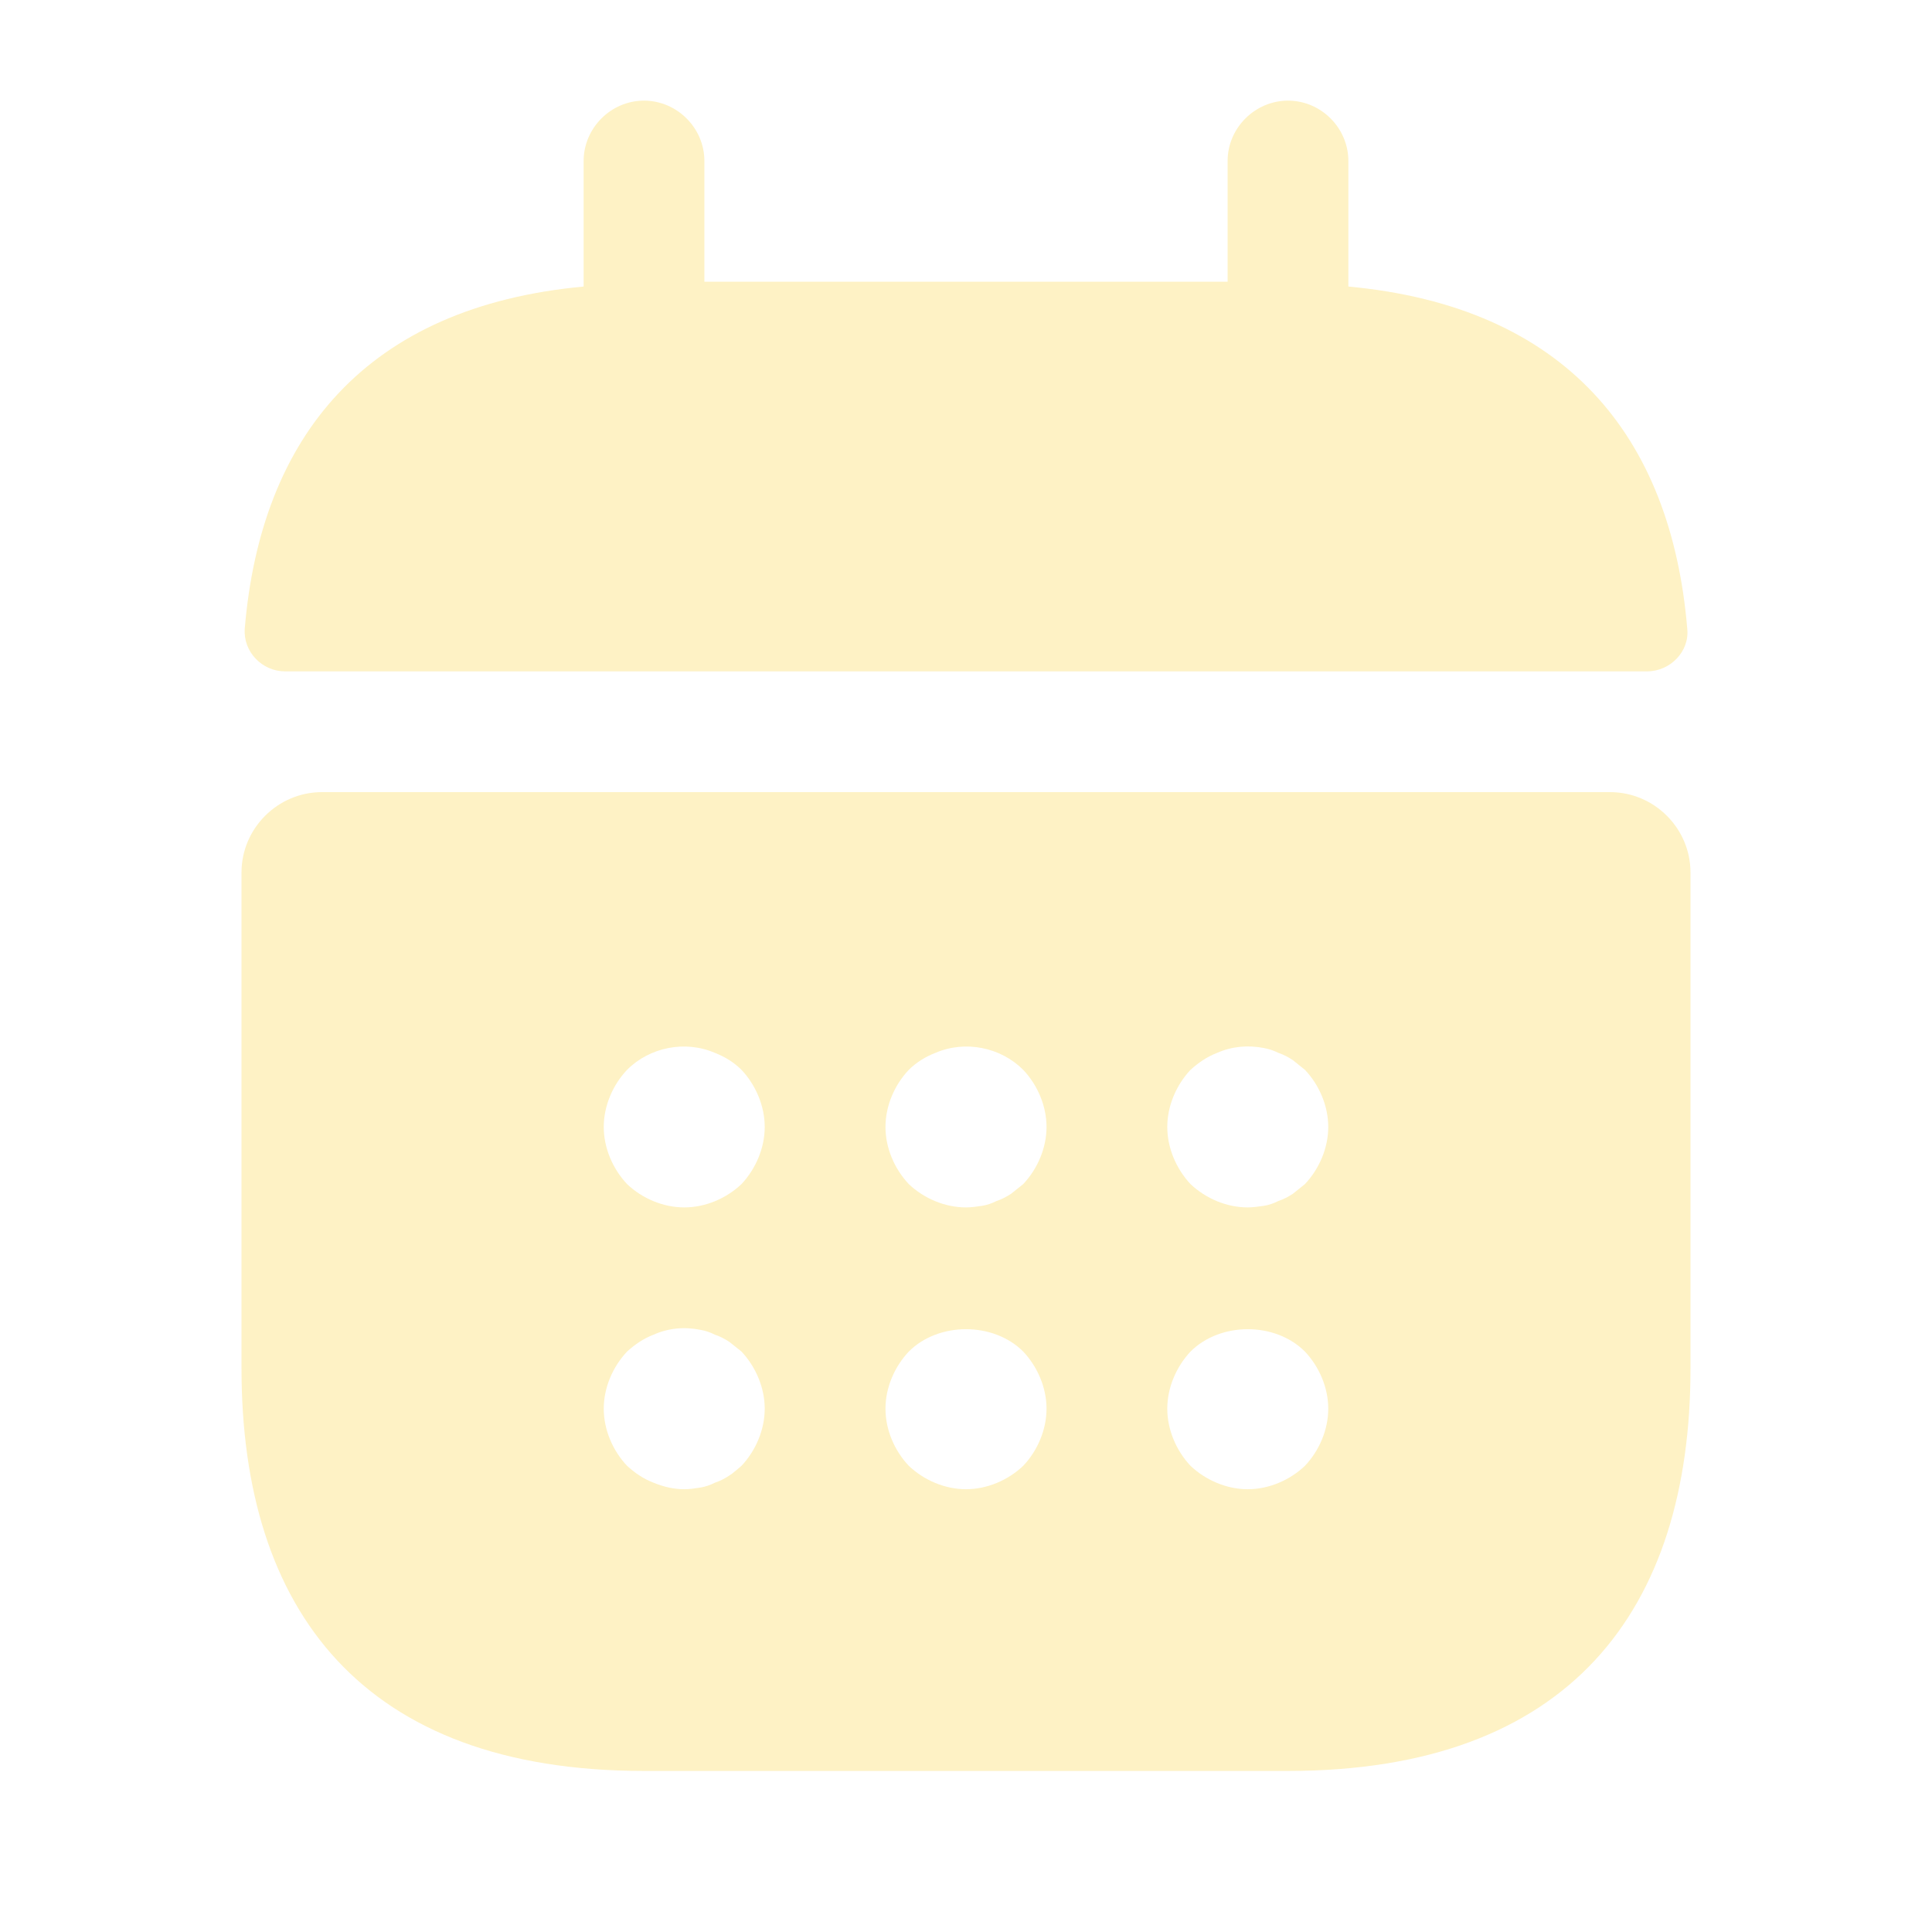
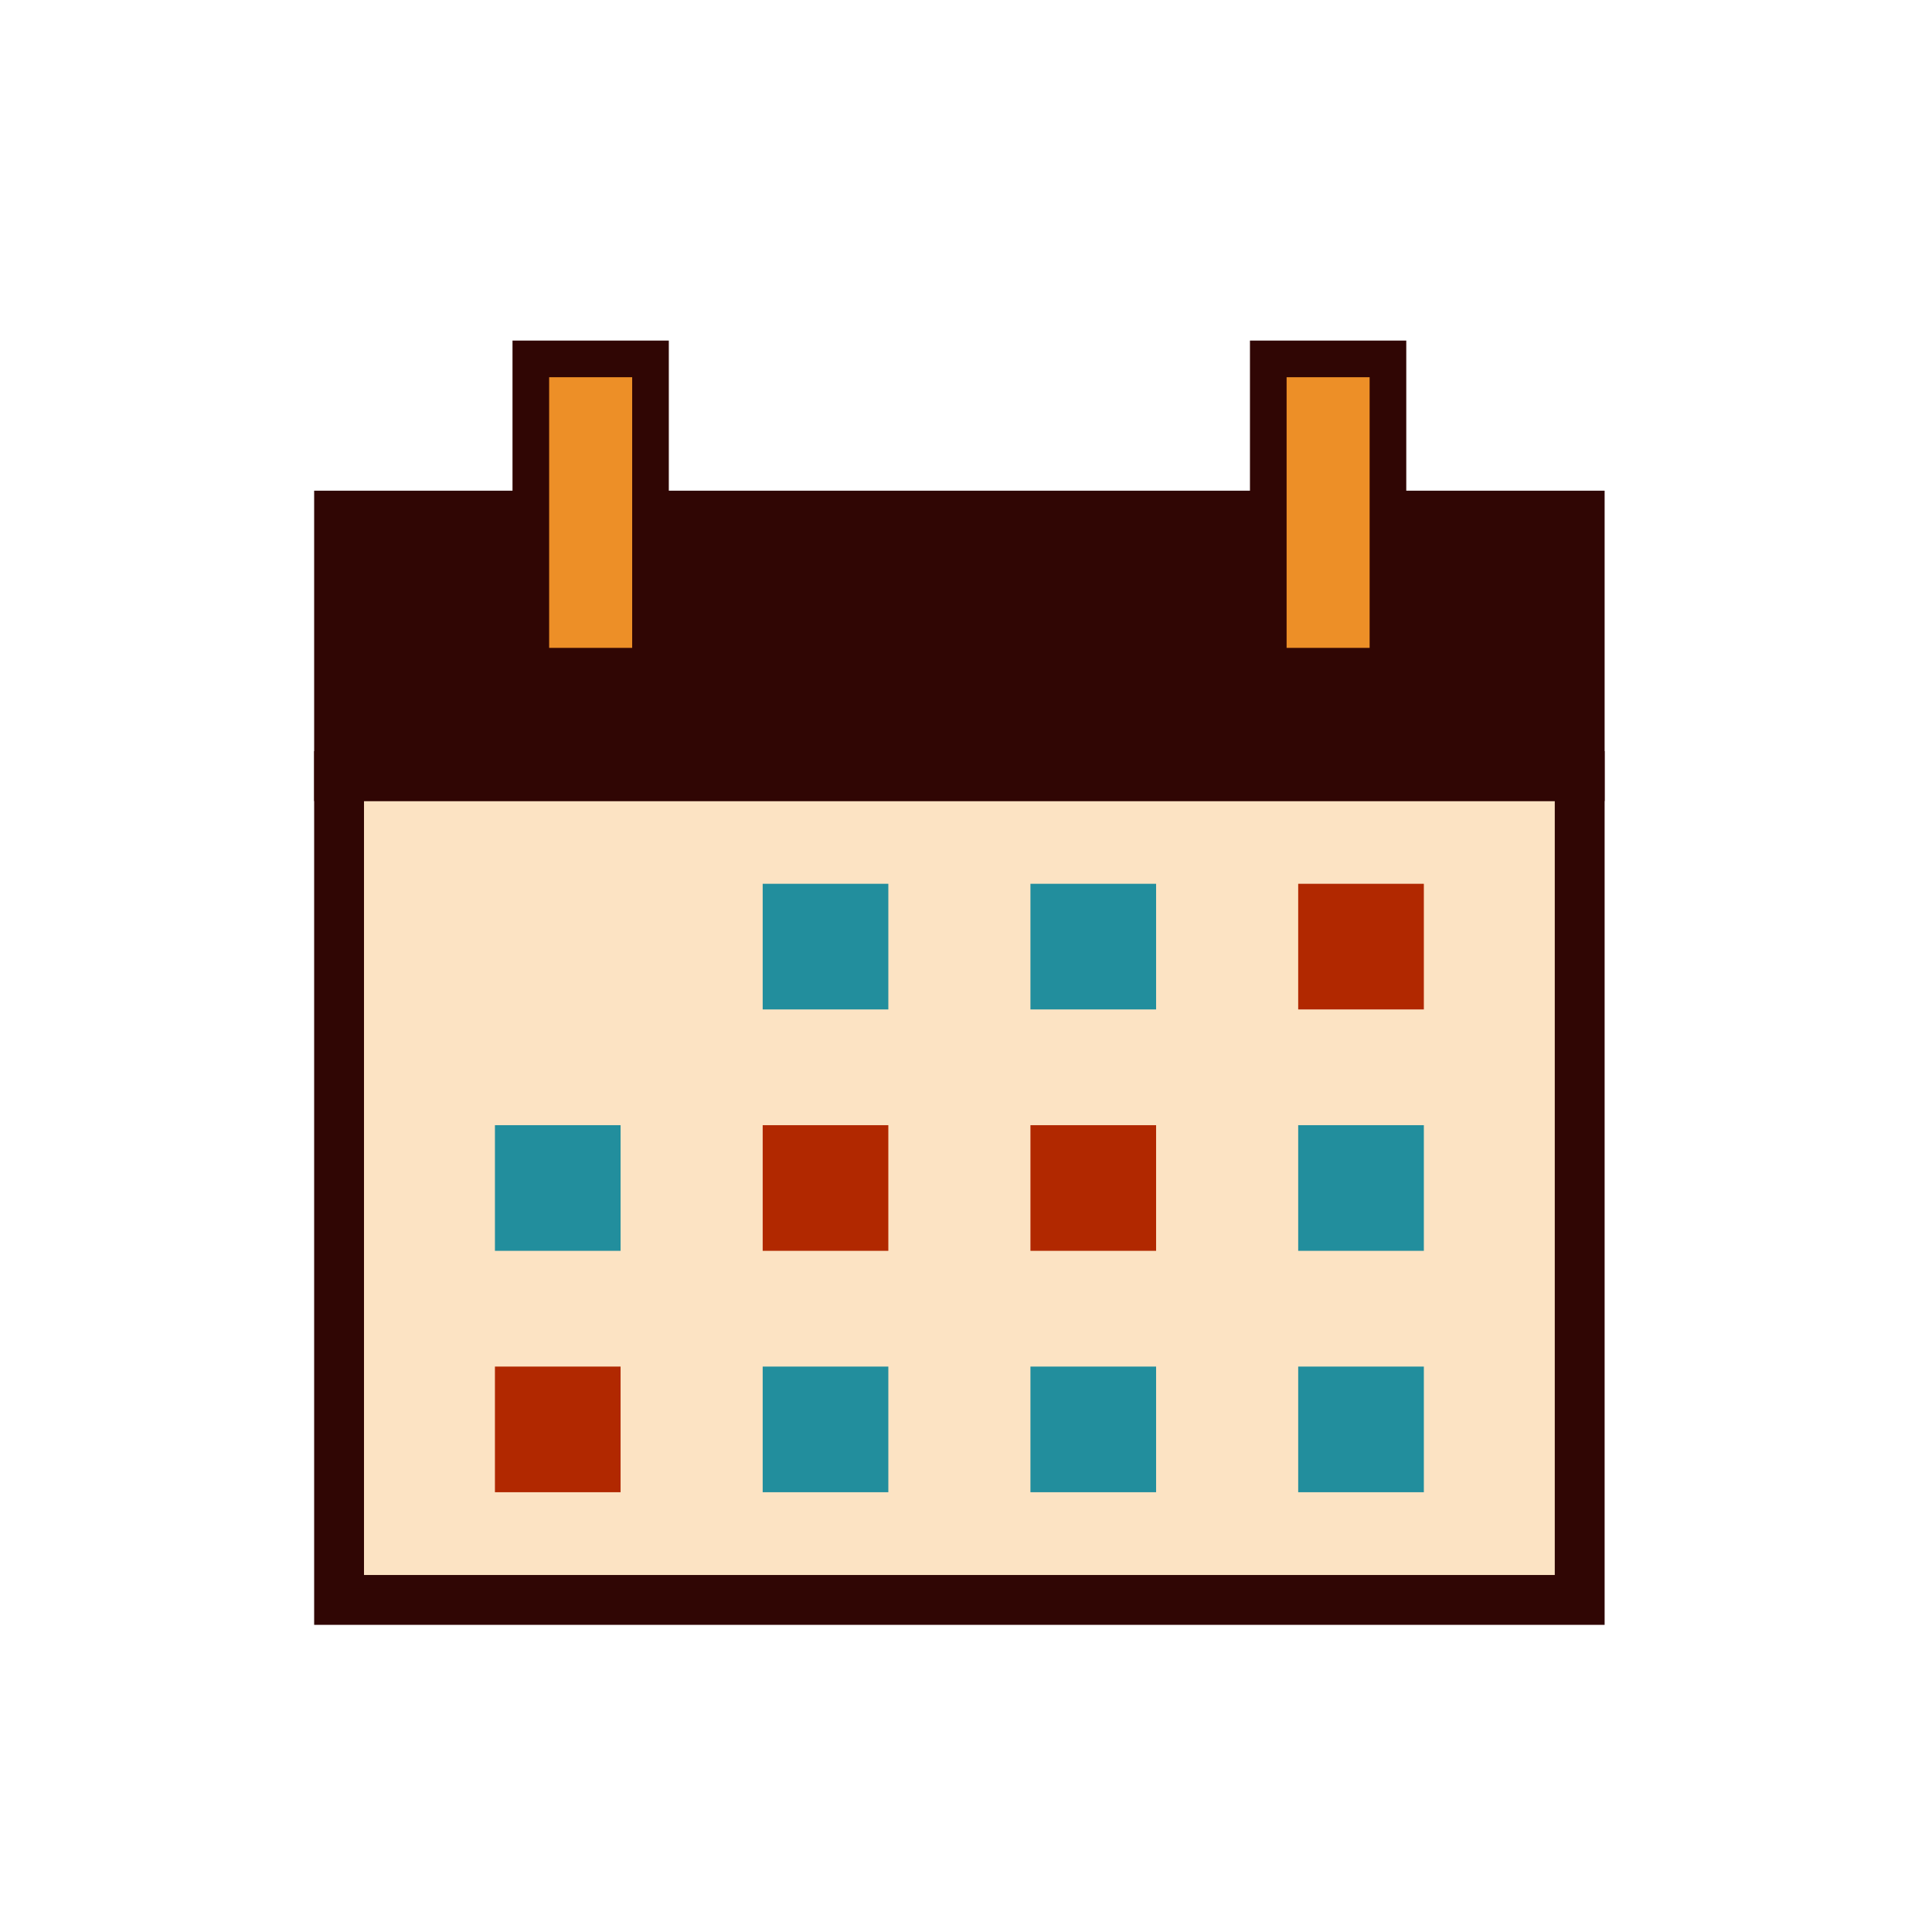
- <svg xmlns="http://www.w3.org/2000/svg" width="22" height="22" viewBox="0 0 22 22" fill="none">
-   <path d="M15.354 3.263V1.833C15.354 1.457 15.043 1.146 14.667 1.146C14.291 1.146 13.979 1.457 13.979 1.833V3.208H8.021V1.833C8.021 1.457 7.709 1.146 7.333 1.146C6.958 1.146 6.646 1.457 6.646 1.833V3.263C4.171 3.492 2.97 4.968 2.787 7.159C2.768 7.425 2.988 7.645 3.245 7.645H18.755C19.021 7.645 19.241 7.416 19.213 7.159C19.03 4.968 17.829 3.492 15.354 3.263Z" fill="#FEF2C5" />
-   <path d="M18.333 9.02H3.667C3.163 9.02 2.75 9.432 2.75 9.936V15.583C2.75 18.333 4.125 20.166 7.333 20.166H14.667C17.875 20.166 19.25 18.333 19.25 15.583V9.936C19.25 9.432 18.837 9.02 18.333 9.02ZM8.443 16.692C8.397 16.729 8.351 16.774 8.305 16.802C8.25 16.839 8.195 16.866 8.14 16.884C8.085 16.912 8.03 16.93 7.975 16.939C7.911 16.949 7.856 16.958 7.792 16.958C7.673 16.958 7.553 16.93 7.443 16.884C7.324 16.839 7.232 16.774 7.141 16.692C6.976 16.518 6.875 16.279 6.875 16.041C6.875 15.803 6.976 15.565 7.141 15.39C7.232 15.308 7.324 15.244 7.443 15.198C7.608 15.124 7.792 15.106 7.975 15.143C8.03 15.152 8.085 15.17 8.14 15.198C8.195 15.216 8.25 15.244 8.305 15.28C8.351 15.317 8.397 15.354 8.443 15.39C8.607 15.565 8.708 15.803 8.708 16.041C8.708 16.279 8.607 16.518 8.443 16.692ZM8.443 13.484C8.268 13.649 8.03 13.749 7.792 13.749C7.553 13.749 7.315 13.649 7.141 13.484C6.976 13.309 6.875 13.071 6.875 12.833C6.875 12.595 6.976 12.356 7.141 12.182C7.397 11.925 7.801 11.843 8.14 11.989C8.259 12.035 8.36 12.1 8.443 12.182C8.607 12.356 8.708 12.595 8.708 12.833C8.708 13.071 8.607 13.309 8.443 13.484ZM11.651 16.692C11.477 16.857 11.238 16.958 11 16.958C10.762 16.958 10.523 16.857 10.349 16.692C10.184 16.518 10.083 16.279 10.083 16.041C10.083 15.803 10.184 15.565 10.349 15.39C10.688 15.051 11.312 15.051 11.651 15.39C11.816 15.565 11.917 15.803 11.917 16.041C11.917 16.279 11.816 16.518 11.651 16.692ZM11.651 13.484C11.605 13.52 11.559 13.557 11.513 13.594C11.458 13.63 11.403 13.658 11.348 13.676C11.293 13.704 11.238 13.722 11.183 13.731C11.119 13.74 11.064 13.749 11 13.749C10.762 13.749 10.523 13.649 10.349 13.484C10.184 13.309 10.083 13.071 10.083 12.833C10.083 12.595 10.184 12.356 10.349 12.182C10.432 12.1 10.533 12.035 10.652 11.989C10.991 11.843 11.394 11.925 11.651 12.182C11.816 12.356 11.917 12.595 11.917 12.833C11.917 13.071 11.816 13.309 11.651 13.484ZM14.859 16.692C14.685 16.857 14.447 16.958 14.208 16.958C13.97 16.958 13.732 16.857 13.557 16.692C13.393 16.518 13.292 16.279 13.292 16.041C13.292 15.803 13.393 15.565 13.557 15.39C13.897 15.051 14.52 15.051 14.859 15.39C15.024 15.565 15.125 15.803 15.125 16.041C15.125 16.279 15.024 16.518 14.859 16.692ZM14.859 13.484C14.813 13.52 14.768 13.557 14.722 13.594C14.667 13.63 14.612 13.658 14.557 13.676C14.502 13.704 14.447 13.722 14.392 13.731C14.328 13.74 14.263 13.749 14.208 13.749C13.97 13.749 13.732 13.649 13.557 13.484C13.393 13.309 13.292 13.071 13.292 12.833C13.292 12.595 13.393 12.356 13.557 12.182C13.649 12.1 13.741 12.035 13.86 11.989C14.025 11.916 14.208 11.898 14.392 11.934C14.447 11.944 14.502 11.962 14.557 11.989C14.612 12.008 14.667 12.035 14.722 12.072C14.768 12.109 14.813 12.145 14.859 12.182C15.024 12.356 15.125 12.595 15.125 12.833C15.125 13.071 15.024 13.309 14.859 13.484Z" fill="#FEF2C5" />
+ <svg xmlns="http://www.w3.org/2000/svg" width="800px" height="800px" viewBox="0 0 1024 1024" class="icon" version="1.1">
+   <path d="M182.067 383.79h664.916v473.911H182.067z" fill="#FCE3C3" />
+   <path d="M846.983 857.701H170.007V401.632h676.976v456.069zM189.428 838.28h638.134V421.053H189.428V838.28z" fill="#300604" />
+   <path d="M850.483 861.201H166.507V398.132h683.977v463.069z m-676.976-7h669.977V405.132H173.507v449.069z m657.555-12.421H185.929V417.553h645.134V841.78z m-638.133-7h631.134V424.553H192.929V834.78z" fill="#300604" />
+   <path d="M179.718 273.282h657.556v138.061H179.718z" fill="#300604" />
+   <path d="M840.774 414.844H176.219V269.782h664.556v145.062z m-657.555-7h650.556V276.782H183.219v131.062z" fill="#300604" />
+   <path d="M846.983 421.053H170.007V263.572h676.976v157.481z m-657.555-19.421h638.134V282.994H189.428v118.638z" fill="#300604" />
+   <path d="M850.483 424.553H166.507v-164.48h683.977v164.48z m-676.976-7h669.977v-150.48H173.507v150.48z m657.555-12.421H185.929V279.494h645.134v125.638z m-638.133-7h631.134V286.494H192.929v111.638z" fill="#300604" />
+   <path d="M672.215 190.225h63.426v162.87h-63.426z" fill="#ED8F27" />
+   <path d="M745.351 362.806h-82.847V180.514h82.847v182.292z m-63.426-19.421h44.005v-143.45h-44.005v143.45z" fill="#300604" />
+   <path d="M281.351 190.225h63.426v162.87h-63.426z" fill="#ED8F27" />
+   <path d="M354.487 362.806H271.64V180.514h82.847v182.292z m-63.426-19.421h44.005v-143.45h-44.005v143.45z" fill="#300604" />
+   <path d="M688.071 468.427h66.597v66.597h-66.597z" fill="#B12800" />
+   <path d="M688.071 596.369h66.597v66.597h-66.597zM688.071 724.31h66.597v66.598h-66.597zM546.156 468.427h66.597v66.597h-66.597z" fill="#228E9D" />
+   <path d="M546.156 596.369h66.597v66.597h-66.597z" fill="#B12800" />
+   <path d="M546.156 724.31h66.597v66.598h-66.597zM404.239 468.427h66.598v66.597h-66.598z" fill="#228E9D" />
+   <path d="M404.239 596.369h66.598v66.597h-66.598z" fill="#B12800" />
+   <path d="M404.239 724.31h66.598v66.598h-66.598zM262.323 596.369h66.598v66.597h-66.598z" fill="#228E9D" />
+   <path d="M262.323 724.31h66.598v66.598h-66.598z" fill="#B12800" />
</svg>
